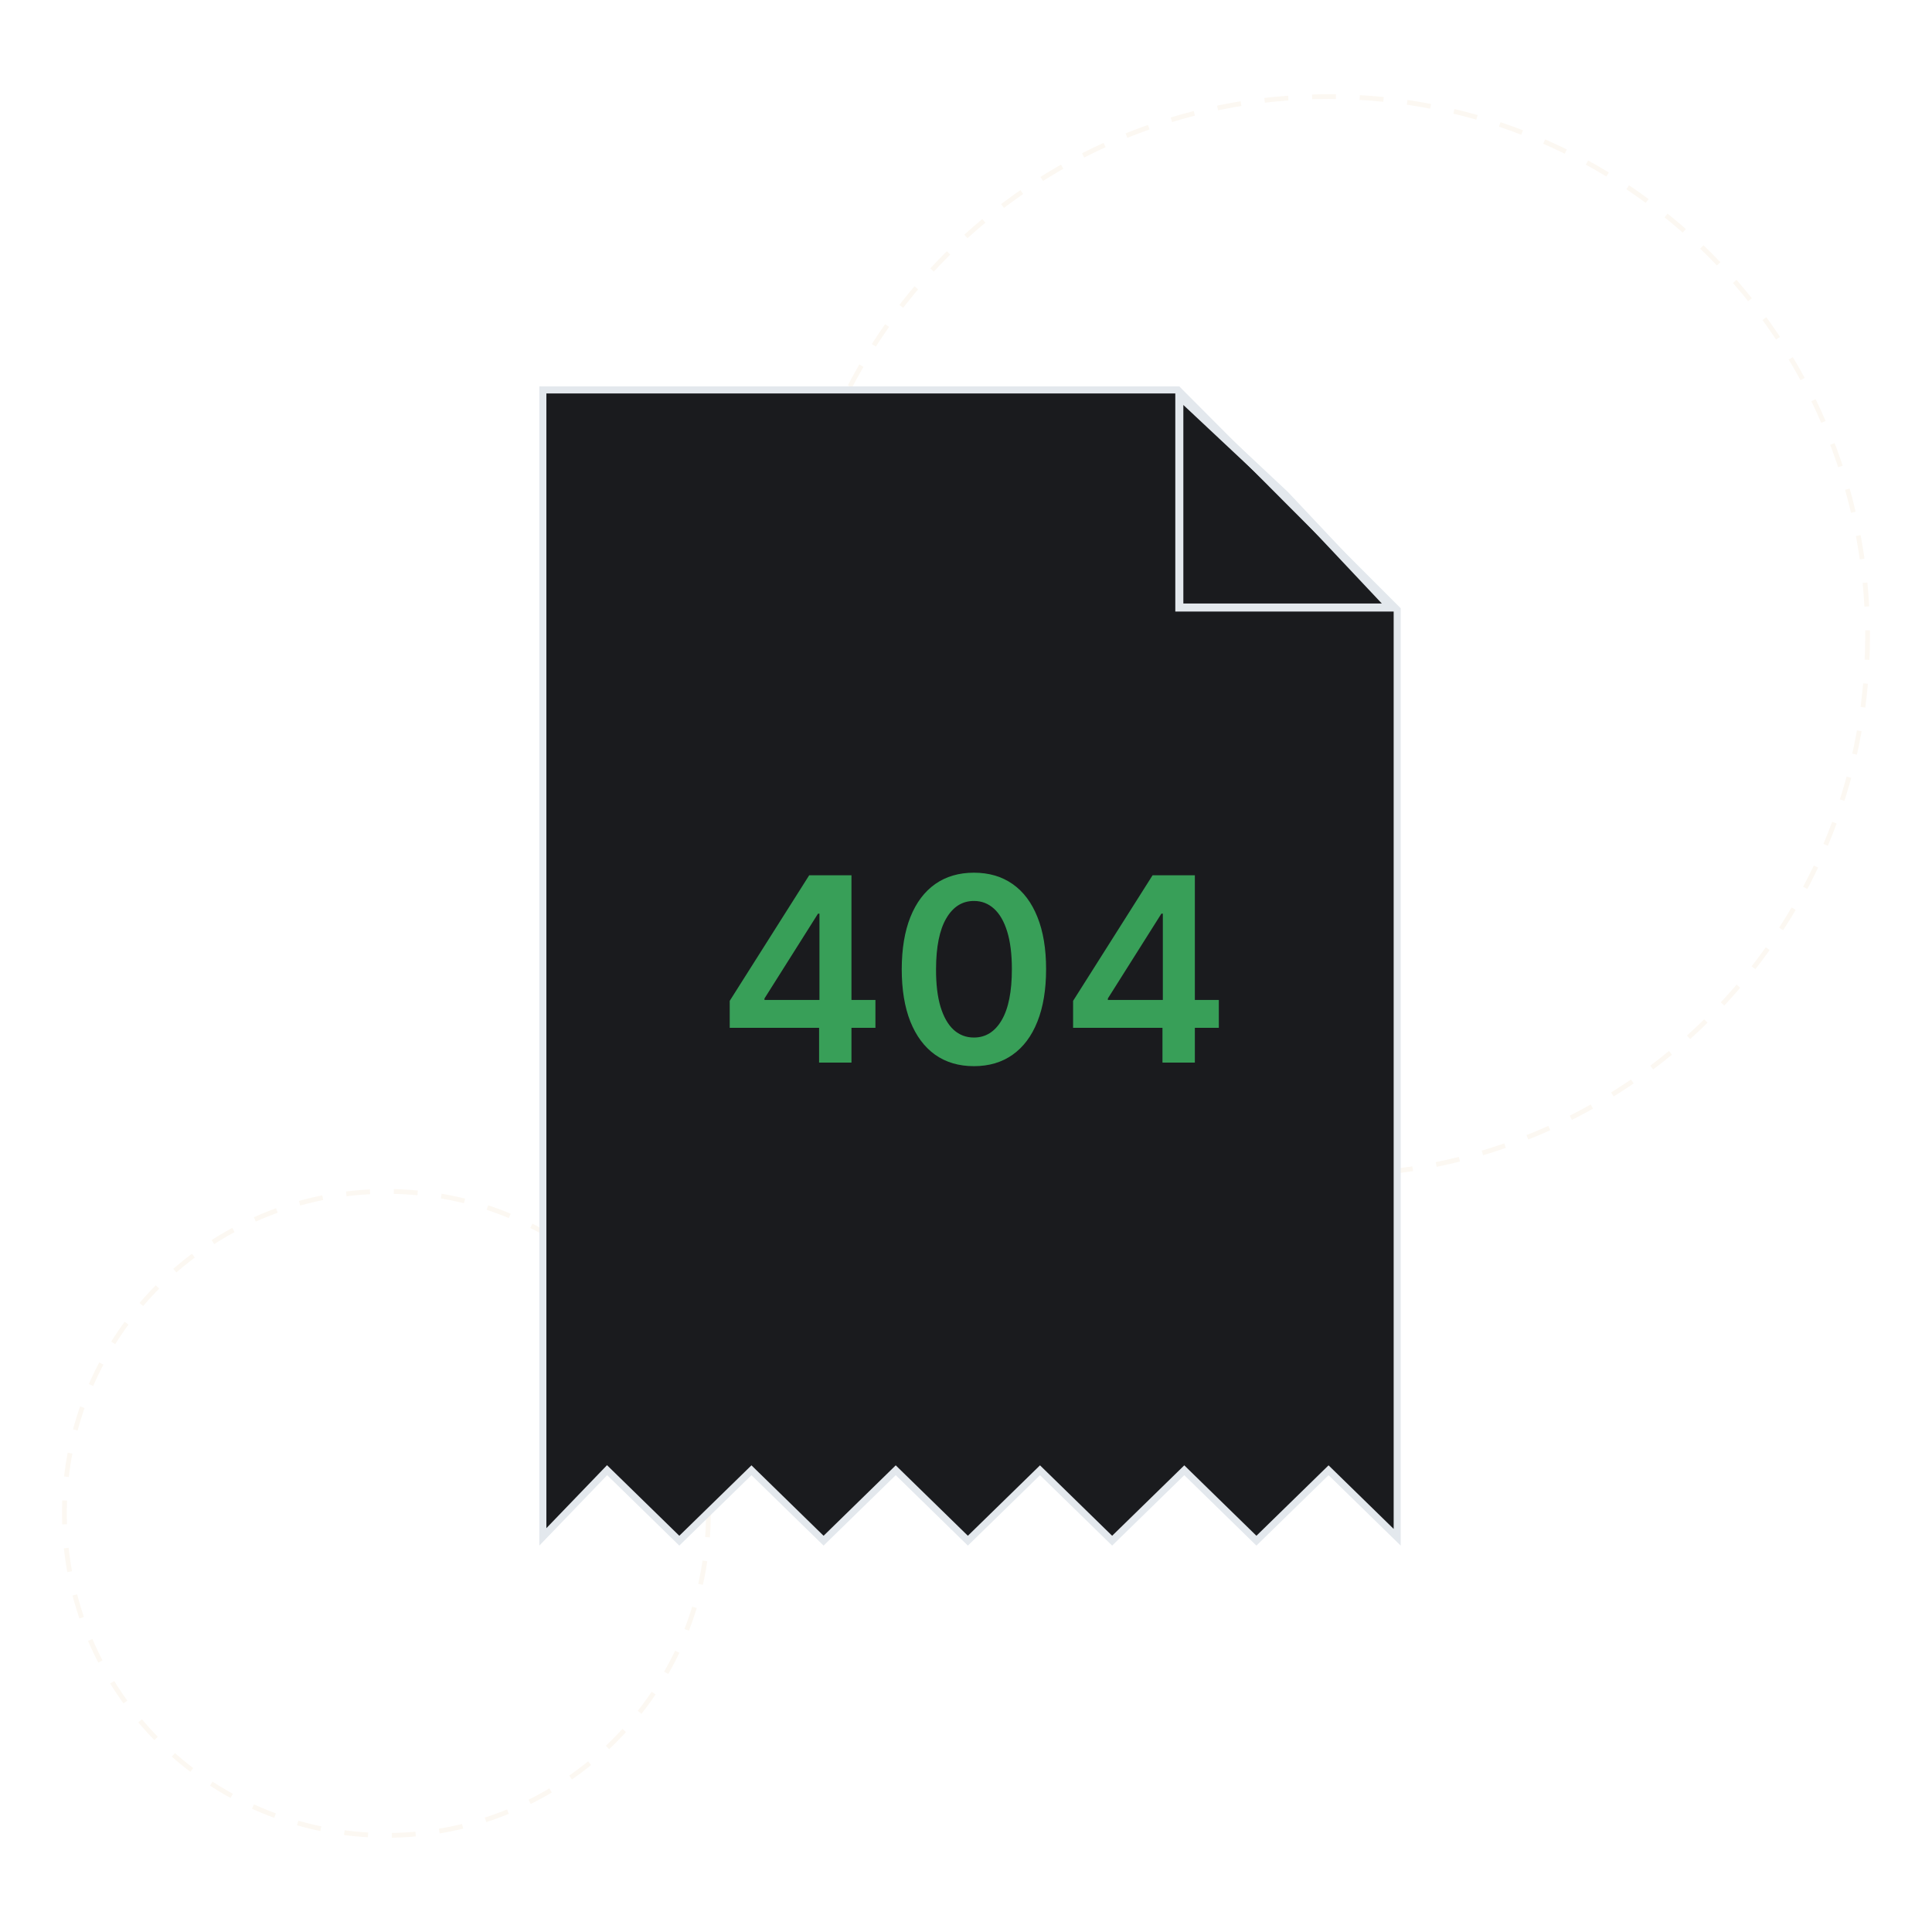
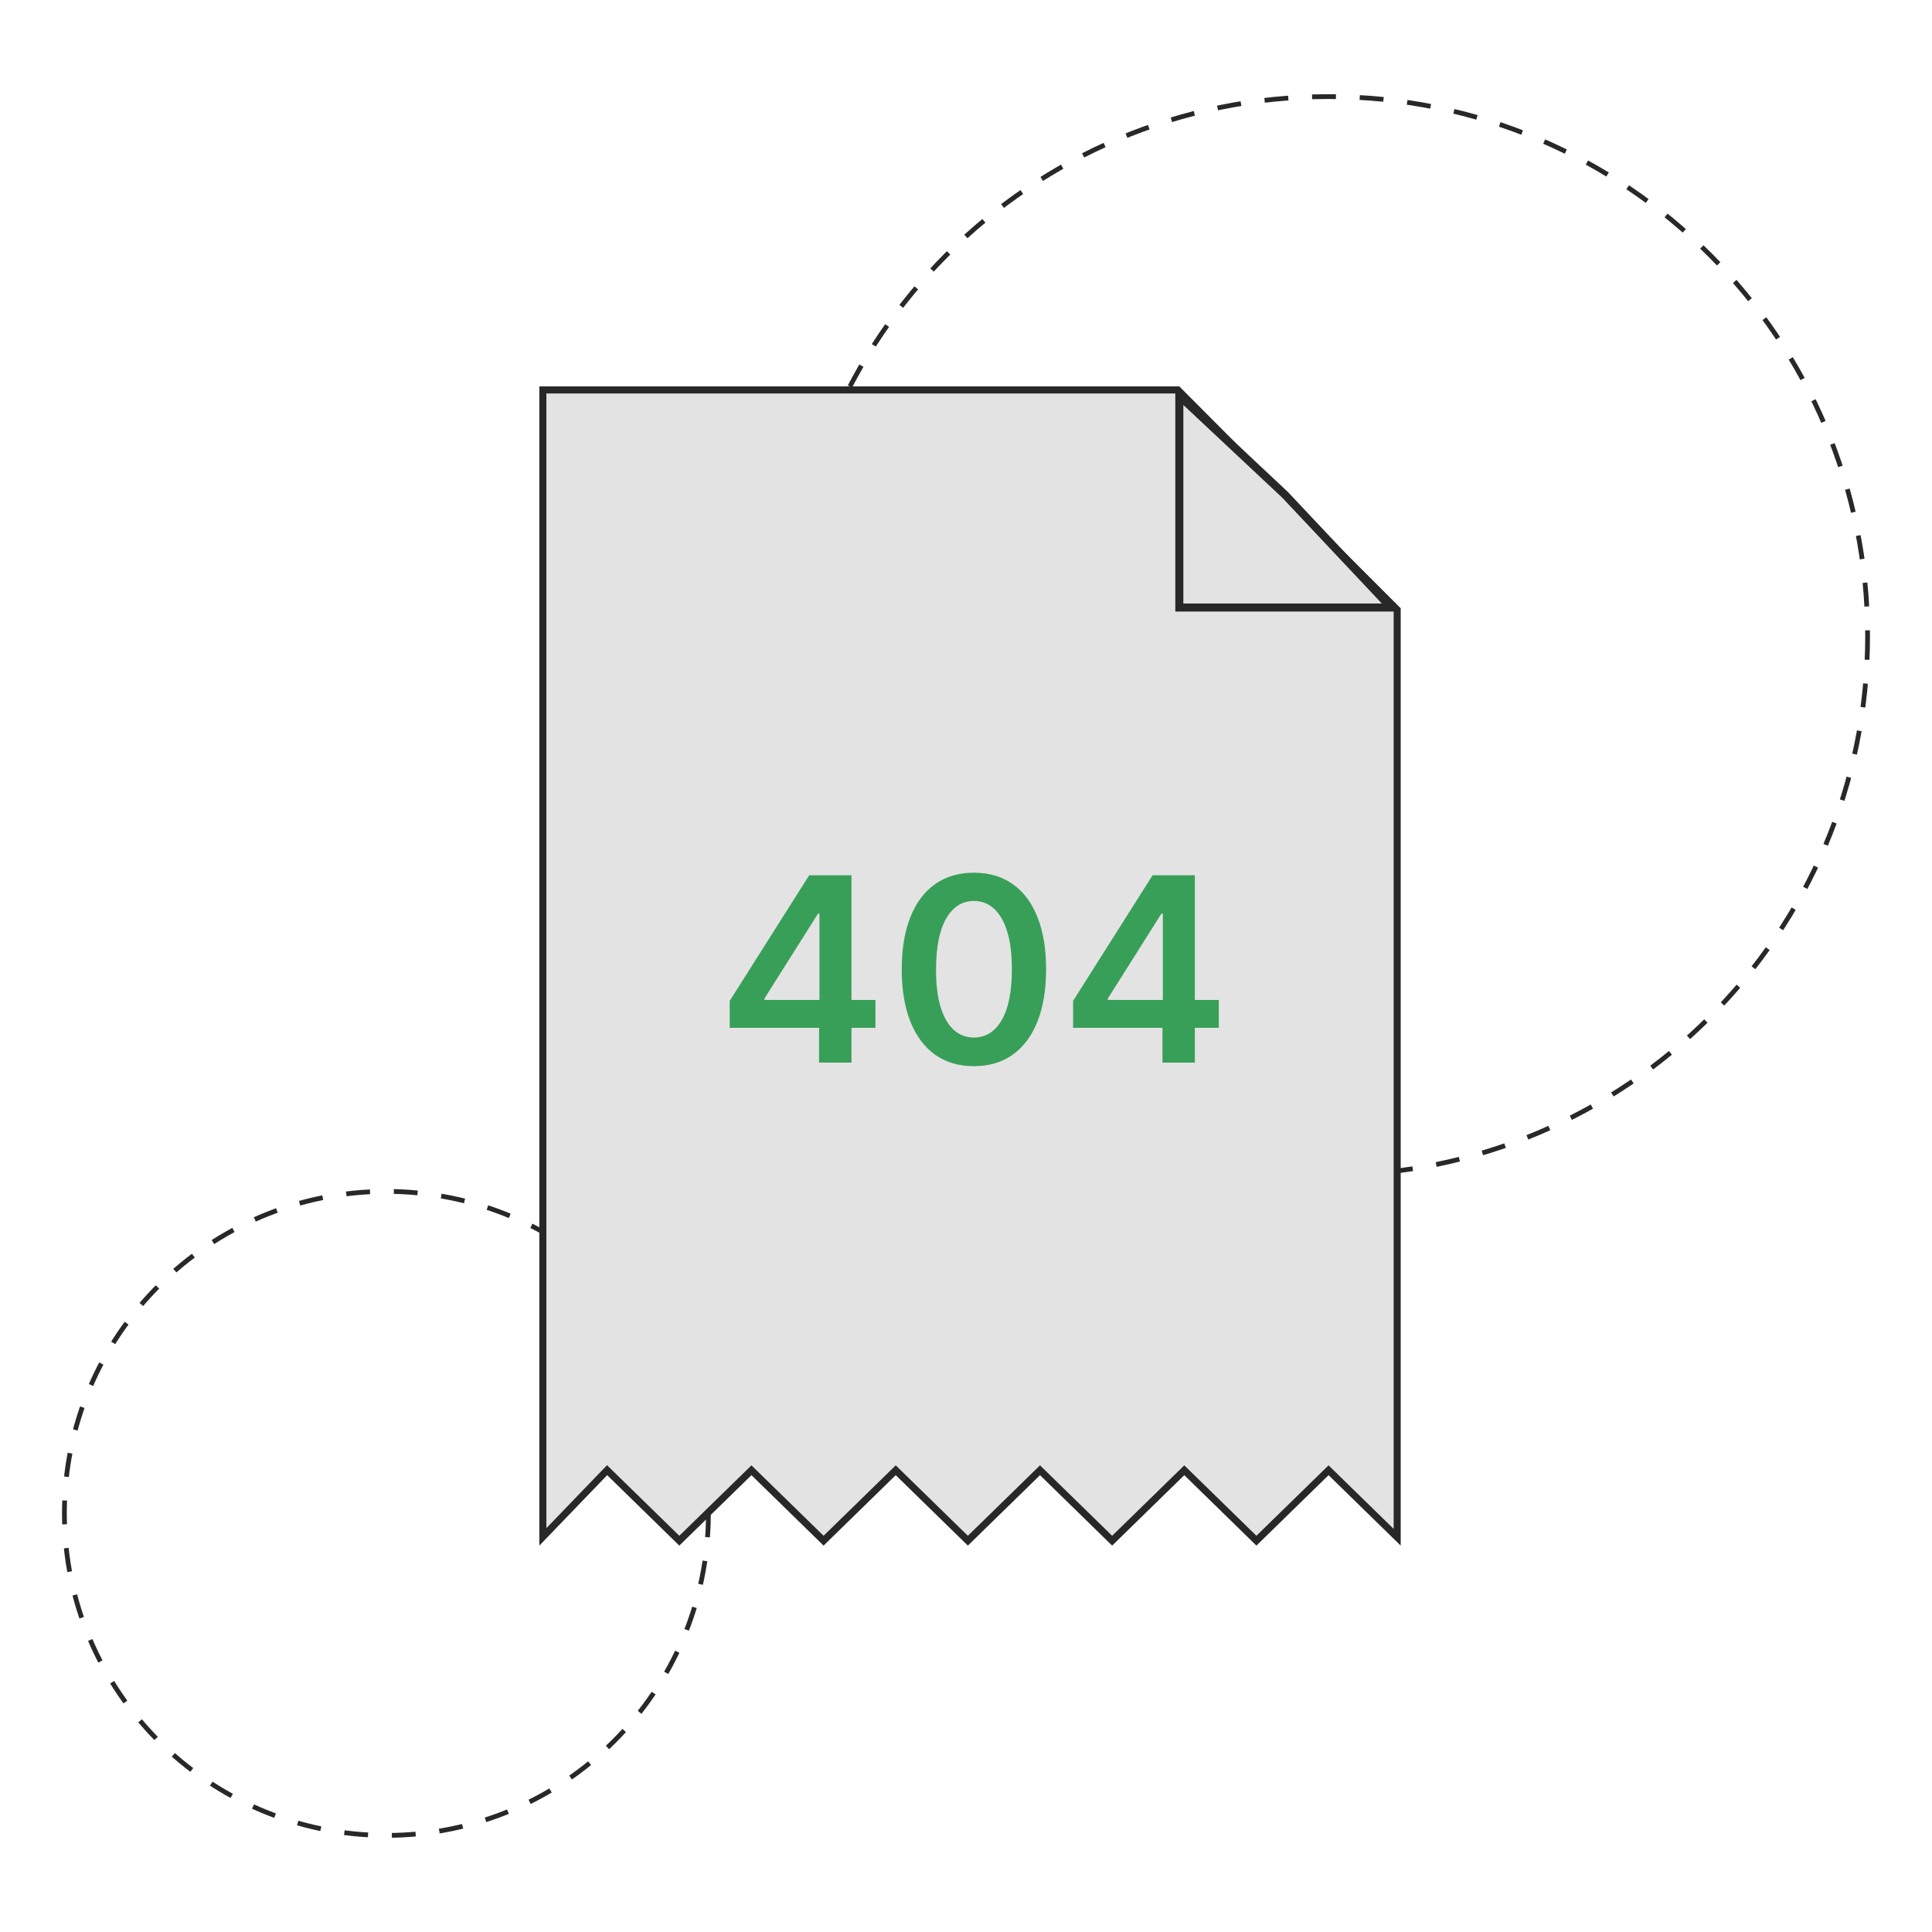
<svg xmlns="http://www.w3.org/2000/svg" width="240" height="240" viewBox="0 0 240 240" fill="none">
-   <circle cx="48" cy="188" r="40" stroke="#FCF8F2" stroke-width="0.592" stroke-linejoin="round" stroke-dasharray="2.96 2.96" />
-   <circle cx="165" cy="79" r="67" stroke="#FCF8F2" stroke-width="0.592" stroke-linejoin="round" stroke-dasharray="2.96 2.96" />
-   <path d="M67.437 190.916V48.437H146.318L160.631 62.808L160.632 62.809L173.563 75.743V190.963L165.344 182.938L165.039 182.64L164.733 182.938L156.077 191.389L147.421 182.938L147.116 182.64L146.811 182.938L138.155 191.389L129.499 182.938L129.193 182.64L128.888 182.938L120.232 191.389L111.576 182.938L111.271 182.64L110.965 182.938L102.309 191.389L93.653 182.938L93.348 182.64L93.043 182.938L84.386 191.389L75.731 182.938L75.416 182.63L75.11 182.947L67.437 190.916Z" fill="#1A1B1E" stroke="#E3E8ED" stroke-width="0.874" />
-   <path d="M159.631 61.464L172.811 75.469H146.5V49.154L159.631 61.464Z" stroke="#E3E8ED" />
+   <style>
+         .circle { stroke: #282828; }
+         .page { fill: #E3E3E3; stroke: #282828; }
+ 
+         @media (prefers-color-scheme: dark) {
+         .circle { stroke: #E3E8ED; }
+         .page { fill: #1A1B1E; stroke: #E3E8ED; }
+         }
+     </style>
+   <circle class="circle" cx="48" cy="188" r="40" stroke="#FCF8F2" stroke-width="0.592" stroke-linejoin="round" stroke-dasharray="2.96 2.96" />
+   <circle class="circle" cx="165" cy="79" r="67" stroke="#FCF8F2" stroke-width="0.592" stroke-linejoin="round" stroke-dasharray="2.96 2.96" />
+   <path class="page" d="M67.437 190.916V48.437H146.318L160.631 62.808L160.632 62.809L173.563 75.743V190.963L165.344 182.938L165.039 182.64L164.733 182.938L156.077 191.389L147.421 182.938L147.116 182.64L146.811 182.938L138.155 191.389L129.499 182.938L129.193 182.64L128.888 182.938L120.232 191.389L111.576 182.938L111.271 182.64L110.965 182.938L102.309 191.389L93.653 182.938L93.348 182.64L93.043 182.938L84.386 191.389L75.731 182.938L75.416 182.63L75.11 182.947L67.437 190.916Z" fill="#1A1B1E" stroke="#E3E8ED" stroke-width="0.874" />
+   <path class="page" d="M159.631 61.464L172.811 75.469H146.5V49.154L159.631 61.464Z" stroke="#E3E8ED" />
  <path d="M90.648 127.682V124.33L100.523 108.727H103.318V113.5H101.614L94.966 124.034V124.216H108.75V127.682H90.648ZM101.75 132V126.659L101.795 125.159V108.727H105.773V132H101.75ZM120.983 132.443C119.112 132.443 117.506 131.97 116.165 131.023C114.831 130.068 113.805 128.693 113.085 126.898C112.373 125.095 112.017 122.924 112.017 120.386C112.025 117.848 112.384 115.689 113.097 113.909C113.816 112.121 114.843 110.758 116.176 109.818C117.517 108.879 119.119 108.409 120.983 108.409C122.847 108.409 124.449 108.879 125.79 109.818C127.131 110.758 128.157 112.121 128.869 113.909C129.589 115.697 129.949 117.856 129.949 120.386C129.949 122.932 129.589 125.106 128.869 126.909C128.157 128.705 127.131 130.076 125.79 131.023C124.456 131.97 122.854 132.443 120.983 132.443ZM120.983 128.886C122.438 128.886 123.585 128.17 124.426 126.739C125.275 125.299 125.699 123.182 125.699 120.386C125.699 118.538 125.506 116.985 125.119 115.727C124.733 114.47 124.188 113.523 123.483 112.886C122.778 112.242 121.945 111.92 120.983 111.92C119.536 111.92 118.392 112.64 117.551 114.08C116.71 115.511 116.286 117.614 116.278 120.386C116.271 122.242 116.456 123.803 116.835 125.068C117.222 126.333 117.767 127.288 118.472 127.932C119.176 128.568 120.013 128.886 120.983 128.886ZM133.304 127.682V124.33L143.179 108.727H145.974V113.5H144.27L137.622 124.034V124.216H151.406V127.682H133.304ZM144.406 132V126.659L144.452 125.159V108.727H148.429V132H144.406Z" fill="#389F58" />
</svg>
